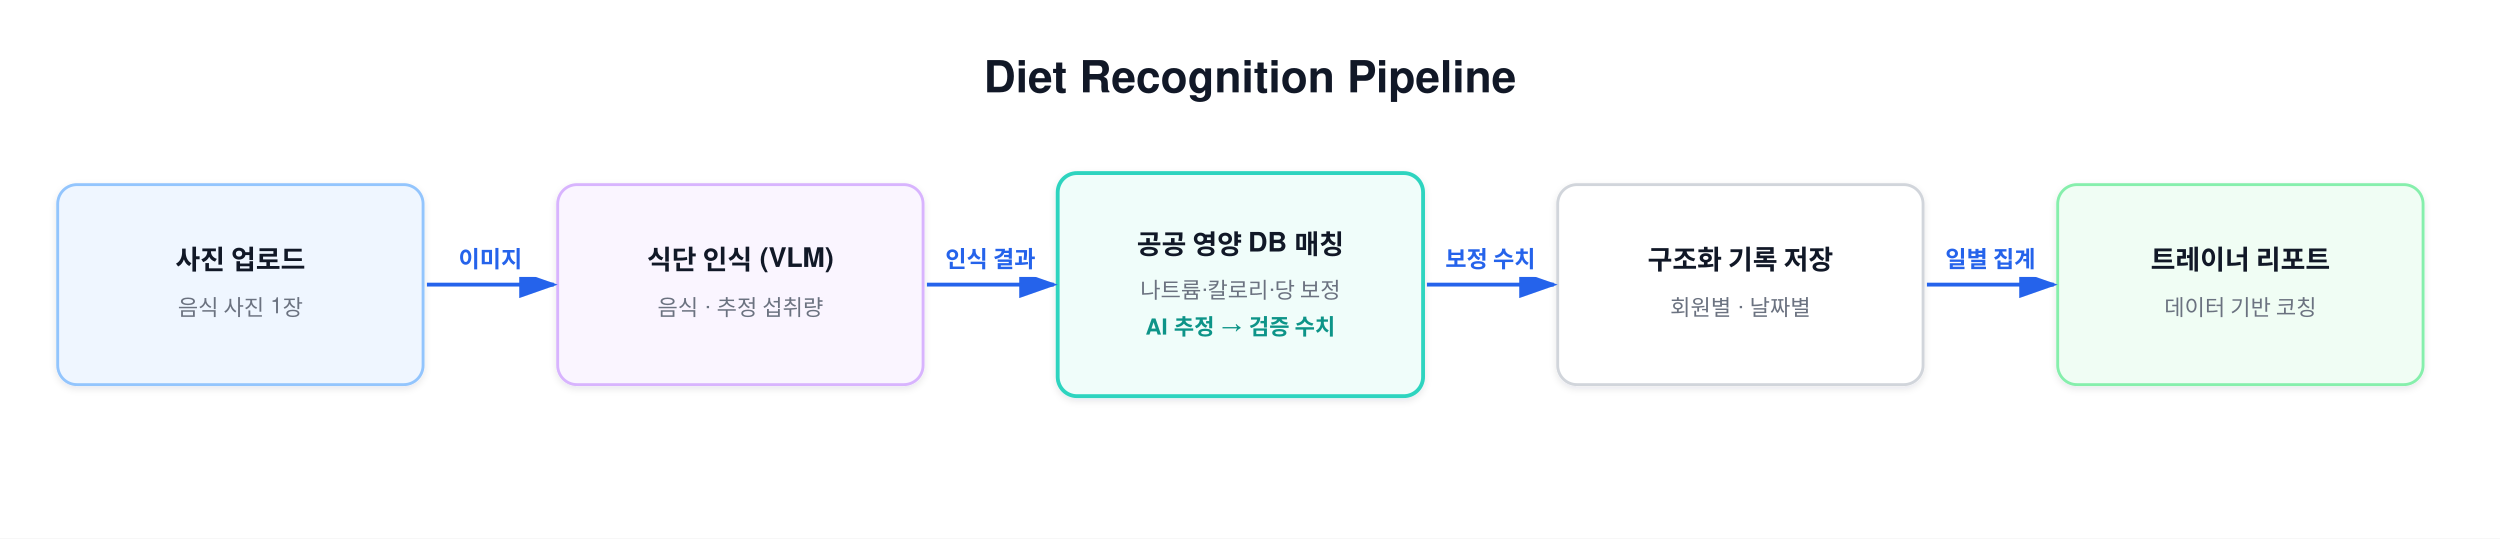
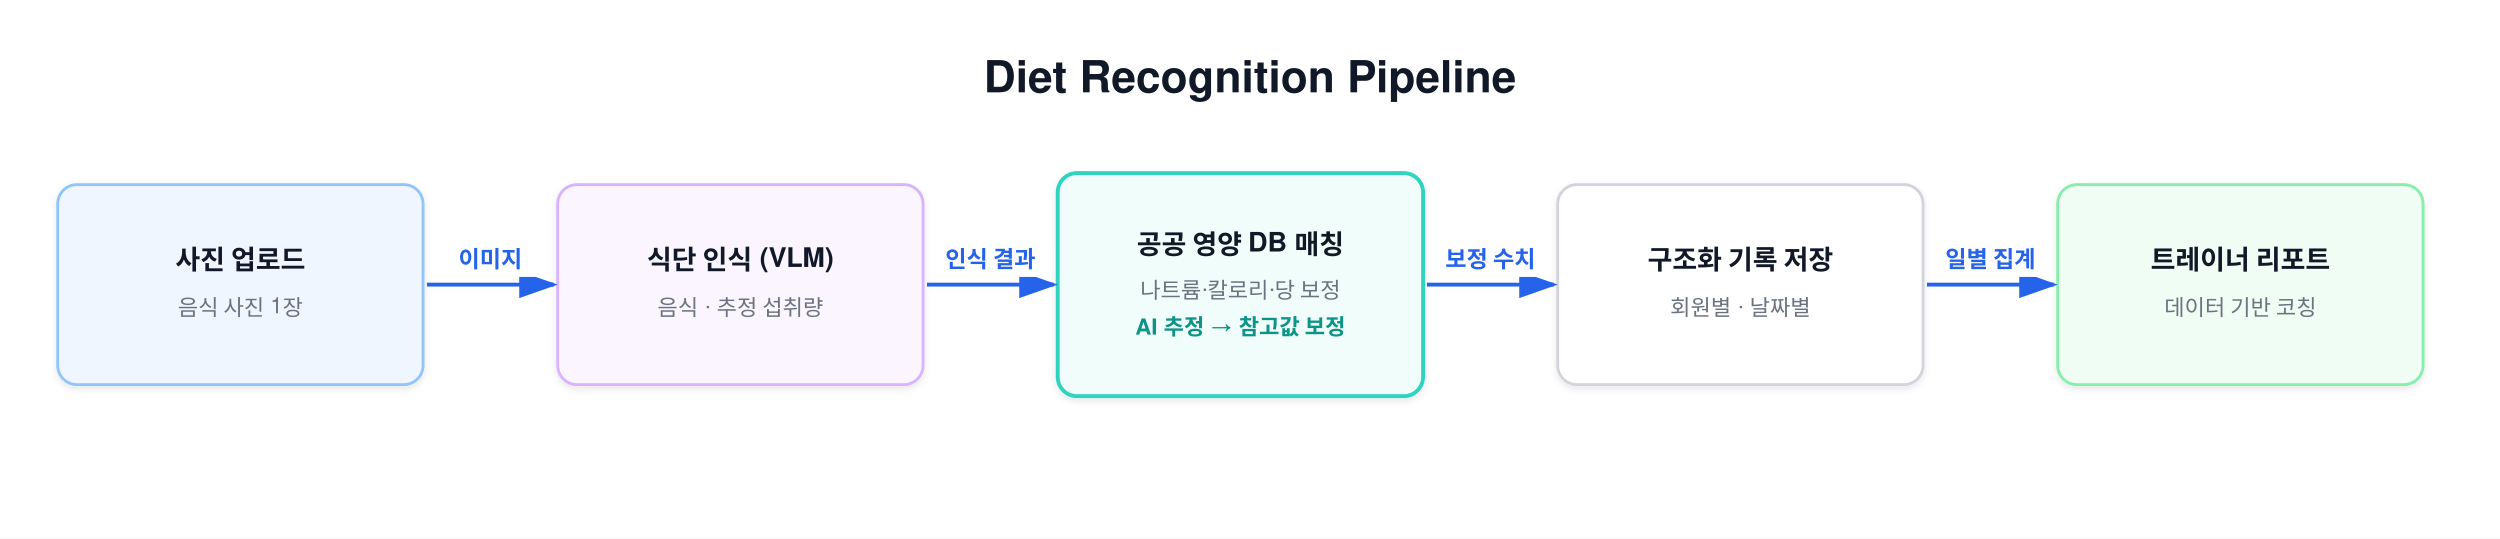
<svg xmlns="http://www.w3.org/2000/svg" viewBox="0 0 1300 280" width="1300" height="280">
  <style>
    text { font-family: 'Helvetica Neue', Helvetica, Arial, 'Apple SD Gothic Neo', 'Malgun Gothic', sans-serif; }
    .title { font-size: 23px; font-weight: 700; fill: #111827; }
    .node { font-size: 14px; font-weight: 700; fill: #111827; }
    .sub  { font-size: 11.5px; fill: #6b7280; }
    .lbl  { font-size: 12px; font-weight: 600; fill: #2563eb; }
  </style>
  <defs>
    <marker id="p-b" markerWidth="10" markerHeight="7" refX="9" refY="3.5" orient="auto">
      <polygon points="0 0, 10 3.5, 0 7" fill="#2563eb" />
    </marker>
    <filter id="s3" x="-6%" y="-6%" width="112%" height="112%">
      <feDropShadow dx="0" dy="1.5" stdDeviation="2" flood-color="#0f172a" flood-opacity="0.10" />
    </filter>
  </defs>
  <rect width="1300" height="280" fill="#ffffff" />
  <text x="650" y="48" text-anchor="middle" class="title">Diet Recognition Pipeline</text>
  <rect x="30" y="96" width="190" height="104" rx="10" fill="#eff6ff" stroke="#93c5fd" stroke-width="1.5" filter="url(#s3)" />
  <text x="125" y="140" text-anchor="middle" class="node">사진 업로드</text>
  <text x="125" y="164" text-anchor="middle" class="sub">음식 사진 1장</text>
  <rect x="290" y="96" width="190" height="104" rx="10" fill="#faf5ff" stroke="#d8b4fe" stroke-width="1.5" filter="url(#s3)" />
  <text x="385" y="140" text-anchor="middle" class="node">식단 인식 (VLM)</text>
  <text x="385" y="164" text-anchor="middle" class="sub">음식 · 추정 섭취량</text>
  <rect x="550" y="90" width="190" height="116" rx="10" fill="#f0fdfa" stroke="#2dd4bf" stroke-width="2" filter="url(#s3)" />
  <text x="645" y="132" text-anchor="middle" class="node">공공 영양 DB 매칭</text>
  <text x="645" y="155" text-anchor="middle" class="sub">나트륨·칼로리·당 보정</text>
-   <text x="645" y="174" text-anchor="middle" class="sub" style="fill:#0d9488;font-weight:600">AI 추정 → 검증 수치</text>
+   <text x="645" y="174" text-anchor="middle" class="sub" style="fill:#0d9488;font-weight:600">AI 추정 → 참고값 보정</text>
  <rect x="810" y="96" width="190" height="104" rx="10" fill="#ffffff" stroke="#d1d5db" stroke-width="1.5" filter="url(#s3)" />
  <text x="905" y="140" text-anchor="middle" class="node">구조화 기록 저장</text>
  <text x="905" y="164" text-anchor="middle" class="sub">회원별 · 날짜별</text>
  <rect x="1070" y="96" width="190" height="104" rx="10" fill="#f0fdf4" stroke="#86efac" stroke-width="1.5" filter="url(#s3)" />
  <text x="1165" y="140" text-anchor="middle" class="node">트레이너 리포트</text>
  <text x="1165" y="164" text-anchor="middle" class="sub">데이터 기반 코칭</text>
  <line x1="222" y1="148" x2="288" y2="148" stroke="#2563eb" stroke-width="2" marker-end="url(#p-b)" />
  <rect x="228" y="126" width="54" height="18" rx="4" fill="#ffffff" />
  <text x="255" y="139" text-anchor="middle" class="lbl">이미지</text>
  <line x1="482" y1="148" x2="548" y2="148" stroke="#2563eb" stroke-width="2" marker-end="url(#p-b)" />
  <rect x="484" y="126" width="62" height="18" rx="4" fill="#ffffff" />
  <text x="515" y="139" text-anchor="middle" class="lbl">인식 결과</text>
  <line x1="742" y1="148" x2="808" y2="148" stroke="#2563eb" stroke-width="2" marker-end="url(#p-b)" />
  <rect x="744" y="126" width="62" height="18" rx="4" fill="#ffffff" />
  <text x="775" y="139" text-anchor="middle" class="lbl">보정 수치</text>
  <line x1="1002" y1="148" x2="1068" y2="148" stroke="#2563eb" stroke-width="2" marker-end="url(#p-b)" />
  <rect x="1004" y="126" width="62" height="18" rx="4" fill="#ffffff" />
  <text x="1035" y="139" text-anchor="middle" class="lbl">일별 집계</text>
</svg>
